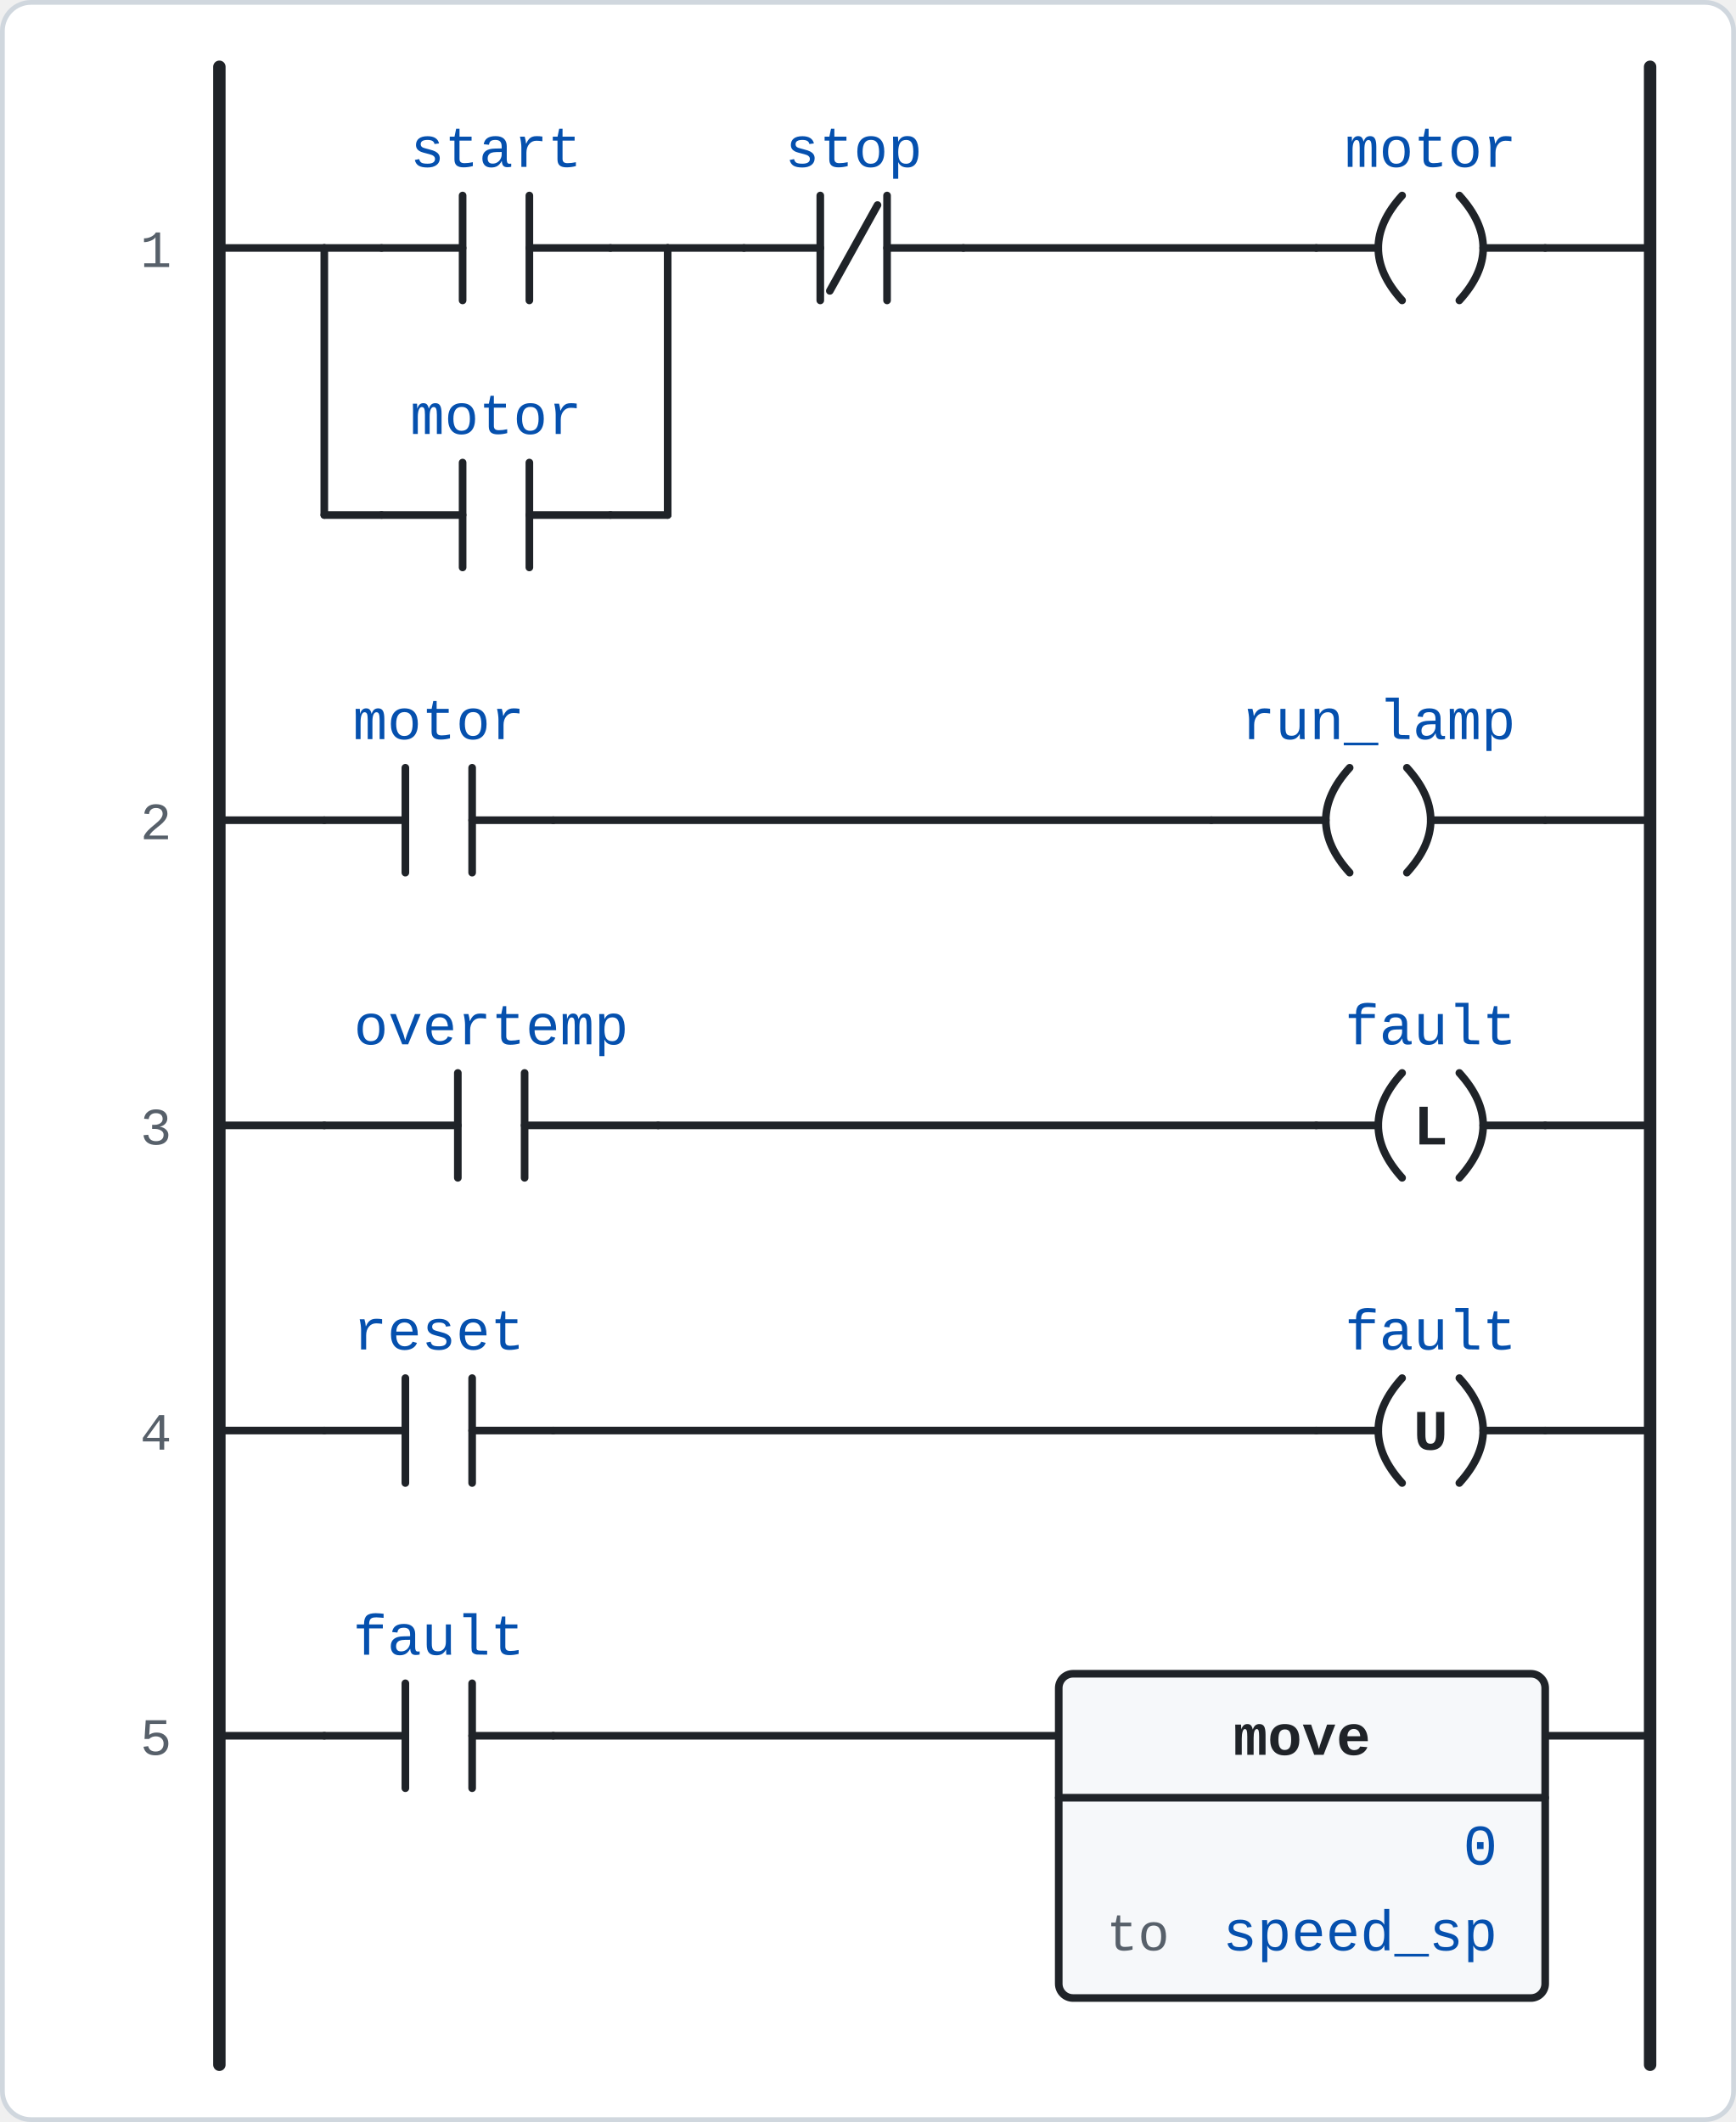
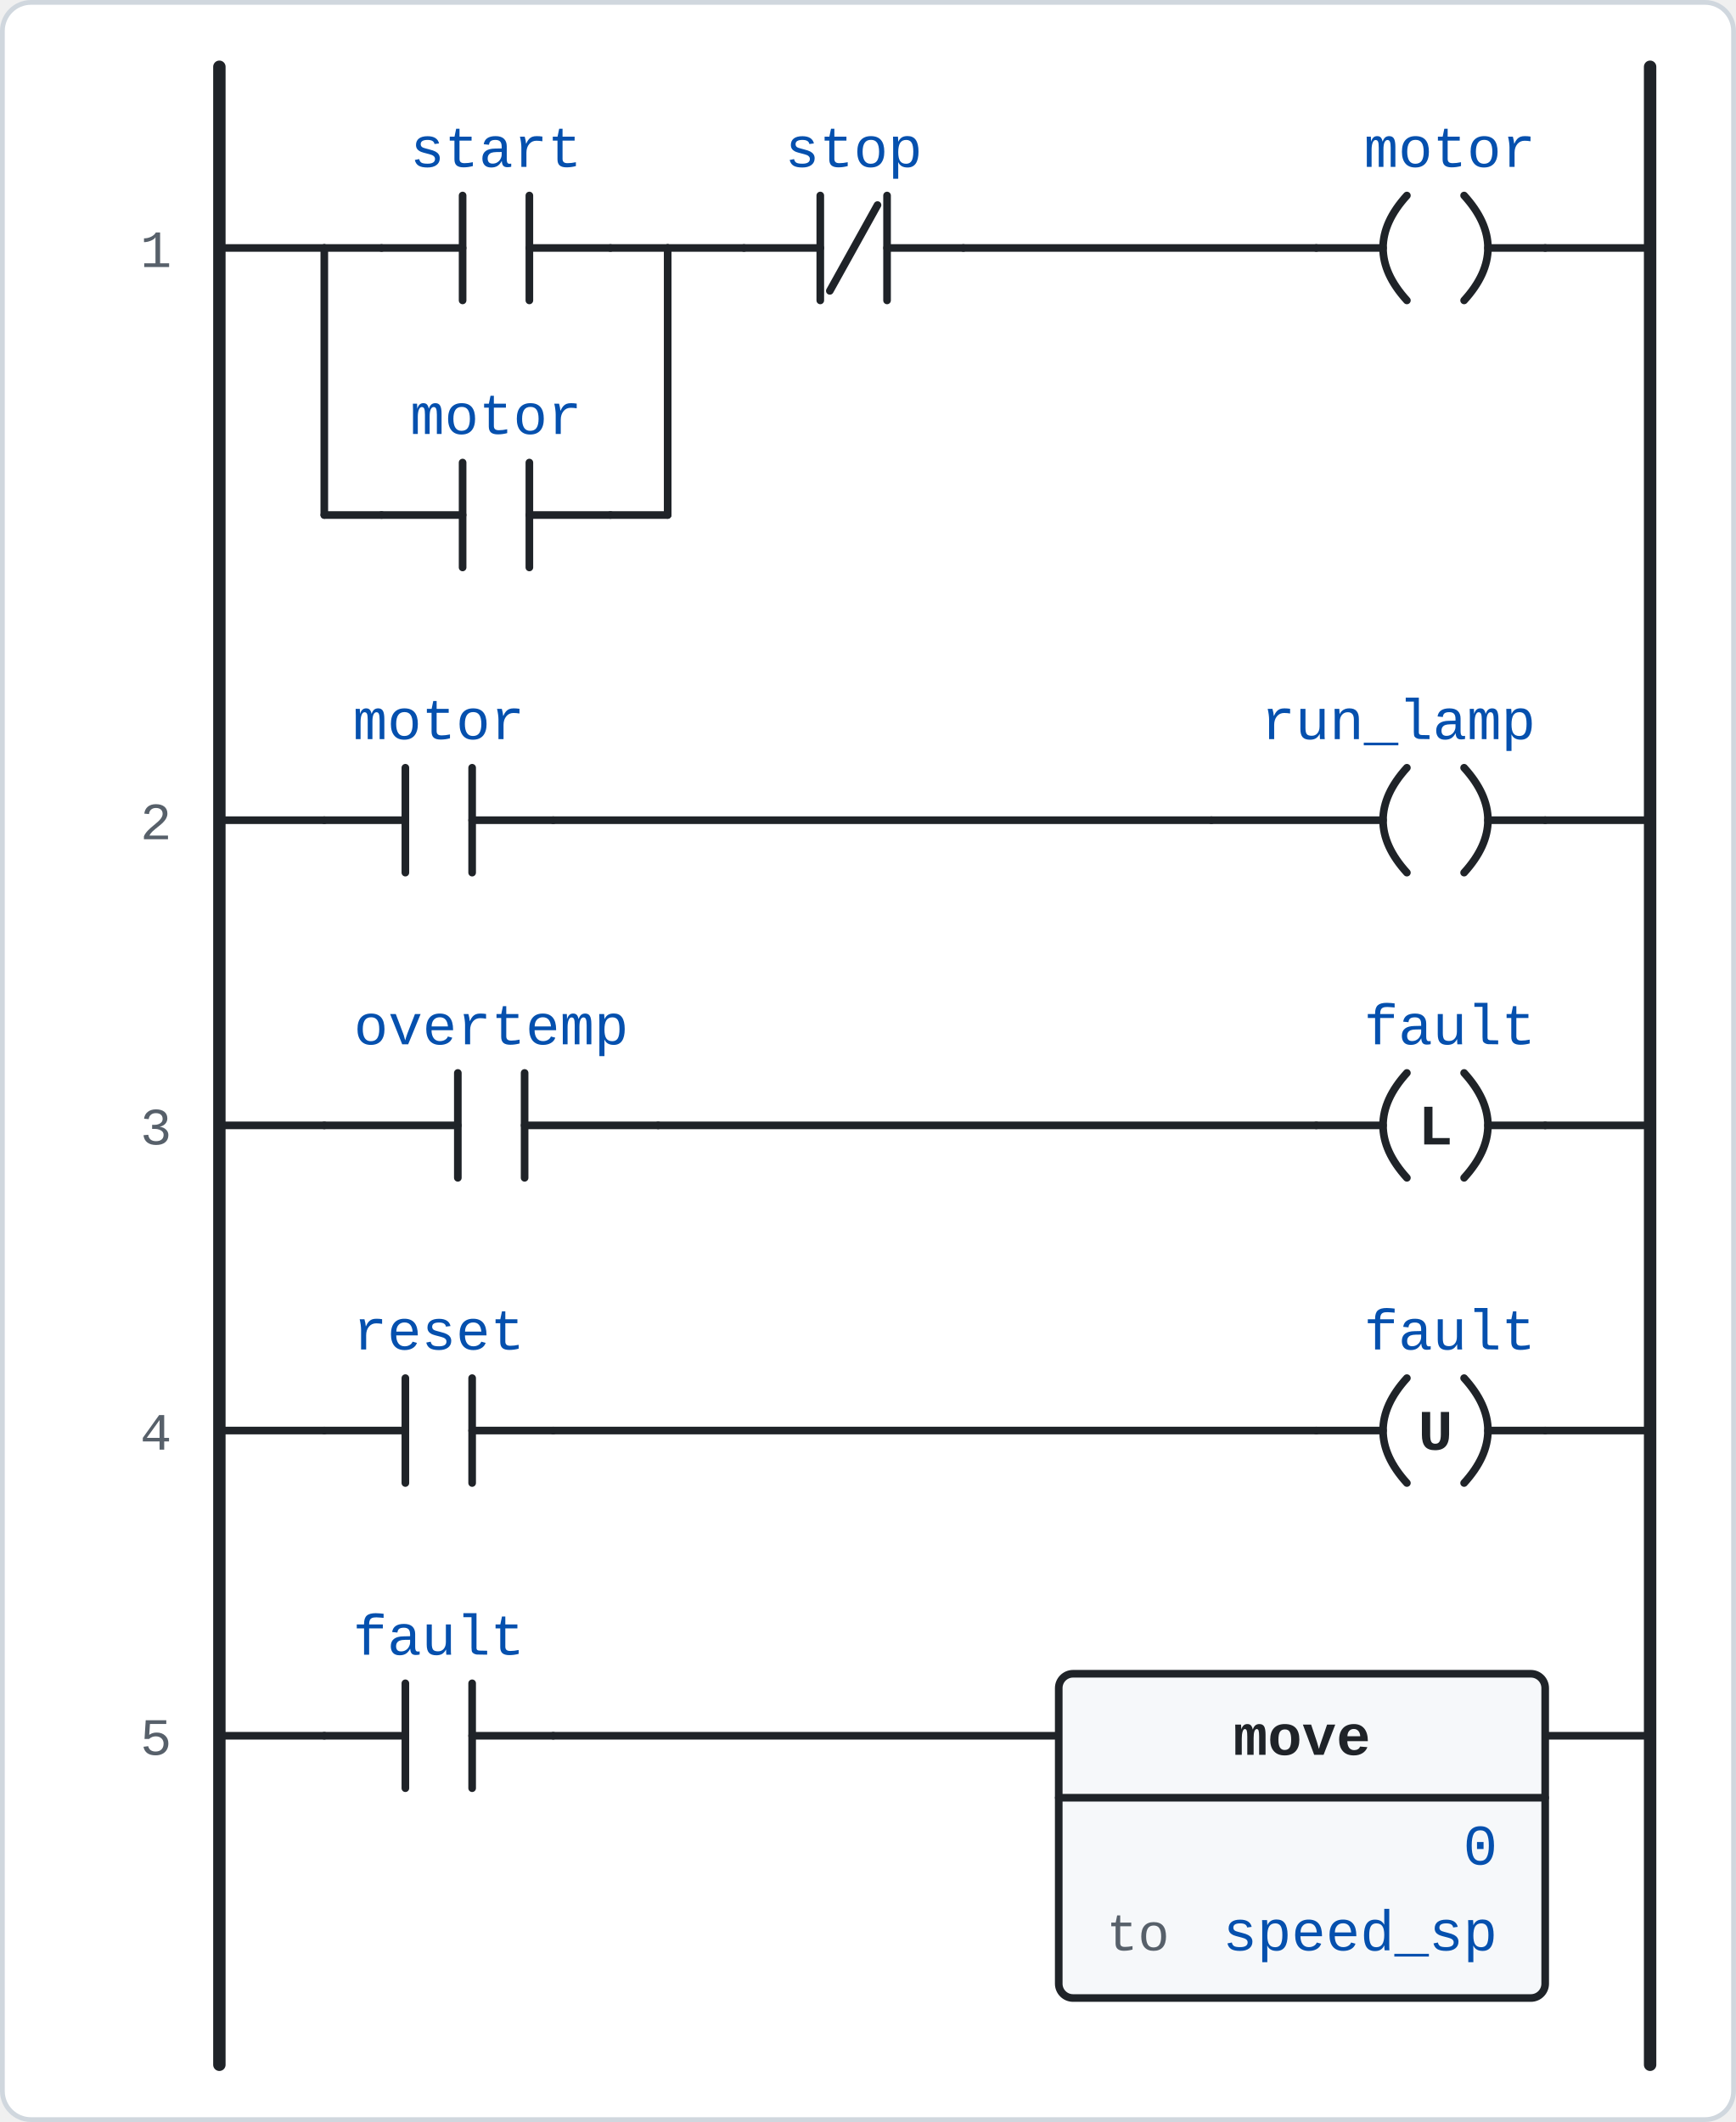
<svg xmlns="http://www.w3.org/2000/svg" width="364" height="445" viewBox="0 0 364 445" role="img" aria-labelledby="title description">
  <style>
  .panel { fill: #ffffff; stroke: #d0d7de; }
  .ink { stroke: #1f2328; stroke-width: 1.6; fill: none; stroke-linecap: round; stroke-linejoin: round; }
  .rail { stroke: #1f2328; stroke-width: 2.6; stroke-linecap: round; }
  .box { fill: #f6f8fa; stroke: #1f2328; stroke-width: 1.6; }
  .grid { stroke: #d8dee4; stroke-width: 1; }
  .mark { stroke: #bc4c00; stroke-width: 1.4; stroke-dasharray: 5 4; fill: none; }
  .wave { stroke: #0550ae; stroke-width: 2; fill: none; stroke-linejoin: miter; }
  text { font-family: ui-monospace, SFMono-Regular, Menlo, Consolas, "Liberation Mono", monospace; font-size: 12px; fill: #1f2328; }
  .tag { fill: #0550ae; }
  .dim { fill: #57606a; font-size: 11px; }
  .op { font-weight: 700; }
  .note { fill: #57606a; font-style: italic; }
  .head { font-weight: 700; font-size: 13px; }
  .marked { fill: #bc4c00; font-size: 11px; }
</style>
  <rect class="panel" x="0.5" y="0.5" width="363" height="444" rx="6" />
  <line class="rail" x1="46" y1="14" x2="46" y2="433" />
  <line class="rail" x1="346" y1="14" x2="346" y2="433" />
  <text class="dim" x="36" y="56" text-anchor="end">1</text>
  <line class="ink" x1="46" y1="52" x2="68" y2="52" />
  <line class="ink" x1="202" y1="52" x2="276" y2="52" />
  <line class="ink" x1="324" y1="52" x2="346" y2="52" />
  <line class="ink" x1="68" y1="52" x2="68" y2="108" />
  <line class="ink" x1="140" y1="52" x2="140" y2="108" />
  <text class="tag" x="104" y="35" text-anchor="middle">start</text>
  <line class="ink" x1="80" y1="52" x2="97" y2="52" />
  <line class="ink" x1="97" y1="41" x2="97" y2="63" />
  <line class="ink" x1="111" y1="41" x2="111" y2="63" />
  <line class="ink" x1="111" y1="52" x2="128" y2="52" />
  <line class="ink" x1="68" y1="52" x2="80" y2="52" />
  <line class="ink" x1="128" y1="52" x2="140" y2="52" />
  <text class="tag" x="104" y="91" text-anchor="middle">motor</text>
  <line class="ink" x1="80" y1="108" x2="97" y2="108" />
  <line class="ink" x1="97" y1="97" x2="97" y2="119" />
  <line class="ink" x1="111" y1="97" x2="111" y2="119" />
  <line class="ink" x1="111" y1="108" x2="128" y2="108" />
  <line class="ink" x1="68" y1="108" x2="80" y2="108" />
  <line class="ink" x1="128" y1="108" x2="140" y2="108" />
  <line class="ink" x1="140" y1="52" x2="156" y2="52" />
  <text class="tag" x="179" y="35" text-anchor="middle">stop</text>
  <line class="ink" x1="156" y1="52" x2="172" y2="52" />
  <line class="ink" x1="172" y1="41" x2="172" y2="63" />
  <line class="ink" x1="186" y1="41" x2="186" y2="63" />
  <line class="ink" x1="186" y1="52" x2="202" y2="52" />
  <line class="ink" x1="174" y1="61" x2="184" y2="43" />
-   <text class="tag" x="300" y="35" text-anchor="middle">motor</text>
-   <line class="ink" x1="276" y1="52" x2="289" y2="52" />
-   <path class="ink" d="M 294 41 Q 284 52 294 63" />
-   <path class="ink" d="M 306 41 Q 316 52 306 63" />
-   <line class="ink" x1="311" y1="52" x2="324" y2="52" />
+   <text class="tag" x="322" y="35" text-anchor="end">motor</text>
+   <line class="ink" x1="276" y1="52" x2="290" y2="52" />
+   <path class="ink" d="M 295 41 Q 285 52 295 63" />
+   <path class="ink" d="M 307 41 Q 317 52 307 63" />
+   <line class="ink" x1="312" y1="52" x2="324" y2="52" />
  <text class="dim" x="36" y="176" text-anchor="end">2</text>
  <line class="ink" x1="46" y1="172" x2="68" y2="172" />
  <line class="ink" x1="116" y1="172" x2="254" y2="172" />
  <line class="ink" x1="324" y1="172" x2="346" y2="172" />
  <text class="tag" x="92" y="155" text-anchor="middle">motor</text>
  <line class="ink" x1="68" y1="172" x2="85" y2="172" />
  <line class="ink" x1="85" y1="161" x2="85" y2="183" />
  <line class="ink" x1="99" y1="161" x2="99" y2="183" />
  <line class="ink" x1="99" y1="172" x2="116" y2="172" />
-   <text class="tag" x="289" y="155" text-anchor="middle">run_lamp</text>
-   <line class="ink" x1="254" y1="172" x2="278" y2="172" />
-   <path class="ink" d="M 283 161 Q 273 172 283 183" />
-   <path class="ink" d="M 295 161 Q 305 172 295 183" />
-   <line class="ink" x1="300" y1="172" x2="324" y2="172" />
+   <text class="tag" x="322" y="155" text-anchor="end">run_lamp</text>
+   <line class="ink" x1="254" y1="172" x2="290" y2="172" />
+   <path class="ink" d="M 295 161 Q 285 172 295 183" />
+   <path class="ink" d="M 307 161 Q 317 172 307 183" />
+   <line class="ink" x1="312" y1="172" x2="324" y2="172" />
  <text class="dim" x="36" y="240" text-anchor="end">3</text>
  <line class="ink" x1="46" y1="236" x2="68" y2="236" />
  <line class="ink" x1="138" y1="236" x2="276" y2="236" />
  <line class="ink" x1="324" y1="236" x2="346" y2="236" />
  <text class="tag" x="103" y="219" text-anchor="middle">overtemp</text>
  <line class="ink" x1="68" y1="236" x2="96" y2="236" />
  <line class="ink" x1="96" y1="225" x2="96" y2="247" />
  <line class="ink" x1="110" y1="225" x2="110" y2="247" />
  <line class="ink" x1="110" y1="236" x2="138" y2="236" />
-   <text class="tag" x="300" y="219" text-anchor="middle">fault</text>
-   <line class="ink" x1="276" y1="236" x2="289" y2="236" />
-   <path class="ink" d="M 294 225 Q 284 236 294 247" />
-   <path class="ink" d="M 306 225 Q 316 236 306 247" />
-   <line class="ink" x1="311" y1="236" x2="324" y2="236" />
-   <text class="op" x="300" y="240" text-anchor="middle">L</text>
+   <text class="tag" x="322" y="219" text-anchor="end">fault</text>
+   <line class="ink" x1="276" y1="236" x2="290" y2="236" />
+   <path class="ink" d="M 295 225 Q 285 236 295 247" />
+   <path class="ink" d="M 307 225 Q 317 236 307 247" />
+   <line class="ink" x1="312" y1="236" x2="324" y2="236" />
+   <text class="op" x="301" y="240" text-anchor="middle">L</text>
  <text class="dim" x="36" y="304" text-anchor="end">4</text>
  <line class="ink" x1="46" y1="300" x2="68" y2="300" />
  <line class="ink" x1="116" y1="300" x2="276" y2="300" />
  <line class="ink" x1="324" y1="300" x2="346" y2="300" />
  <text class="tag" x="92" y="283" text-anchor="middle">reset</text>
  <line class="ink" x1="68" y1="300" x2="85" y2="300" />
  <line class="ink" x1="85" y1="289" x2="85" y2="311" />
  <line class="ink" x1="99" y1="289" x2="99" y2="311" />
  <line class="ink" x1="99" y1="300" x2="116" y2="300" />
-   <text class="tag" x="300" y="283" text-anchor="middle">fault</text>
-   <line class="ink" x1="276" y1="300" x2="289" y2="300" />
-   <path class="ink" d="M 294 289 Q 284 300 294 311" />
-   <path class="ink" d="M 306 289 Q 316 300 306 311" />
-   <line class="ink" x1="311" y1="300" x2="324" y2="300" />
-   <text class="op" x="300" y="304" text-anchor="middle">U</text>
+   <text class="tag" x="322" y="283" text-anchor="end">fault</text>
+   <line class="ink" x1="276" y1="300" x2="290" y2="300" />
+   <path class="ink" d="M 295 289 Q 285 300 295 311" />
+   <path class="ink" d="M 307 289 Q 317 300 307 311" />
+   <line class="ink" x1="312" y1="300" x2="324" y2="300" />
+   <text class="op" x="301" y="304" text-anchor="middle">U</text>
  <text class="dim" x="36" y="368" text-anchor="end">5</text>
  <line class="ink" x1="46" y1="364" x2="68" y2="364" />
  <line class="ink" x1="116" y1="364" x2="222" y2="364" />
  <line class="ink" x1="324" y1="364" x2="346" y2="364" />
  <text class="tag" x="92" y="347" text-anchor="middle">fault</text>
  <line class="ink" x1="68" y1="364" x2="85" y2="364" />
  <line class="ink" x1="85" y1="353" x2="85" y2="375" />
  <line class="ink" x1="99" y1="353" x2="99" y2="375" />
  <line class="ink" x1="99" y1="364" x2="116" y2="364" />
  <rect class="box" x="222" y="351" width="102" height="68" rx="3" />
  <line class="ink" x1="222" y1="377" x2="324" y2="377" />
  <text class="op" x="273" y="368" text-anchor="middle">move</text>
  <text class="tag" x="314" y="391" text-anchor="end">0</text>
  <text class="dim" x="232" y="409">to</text>
  <text class="tag" x="314" y="409" text-anchor="end">speed_sp</text>
</svg>
